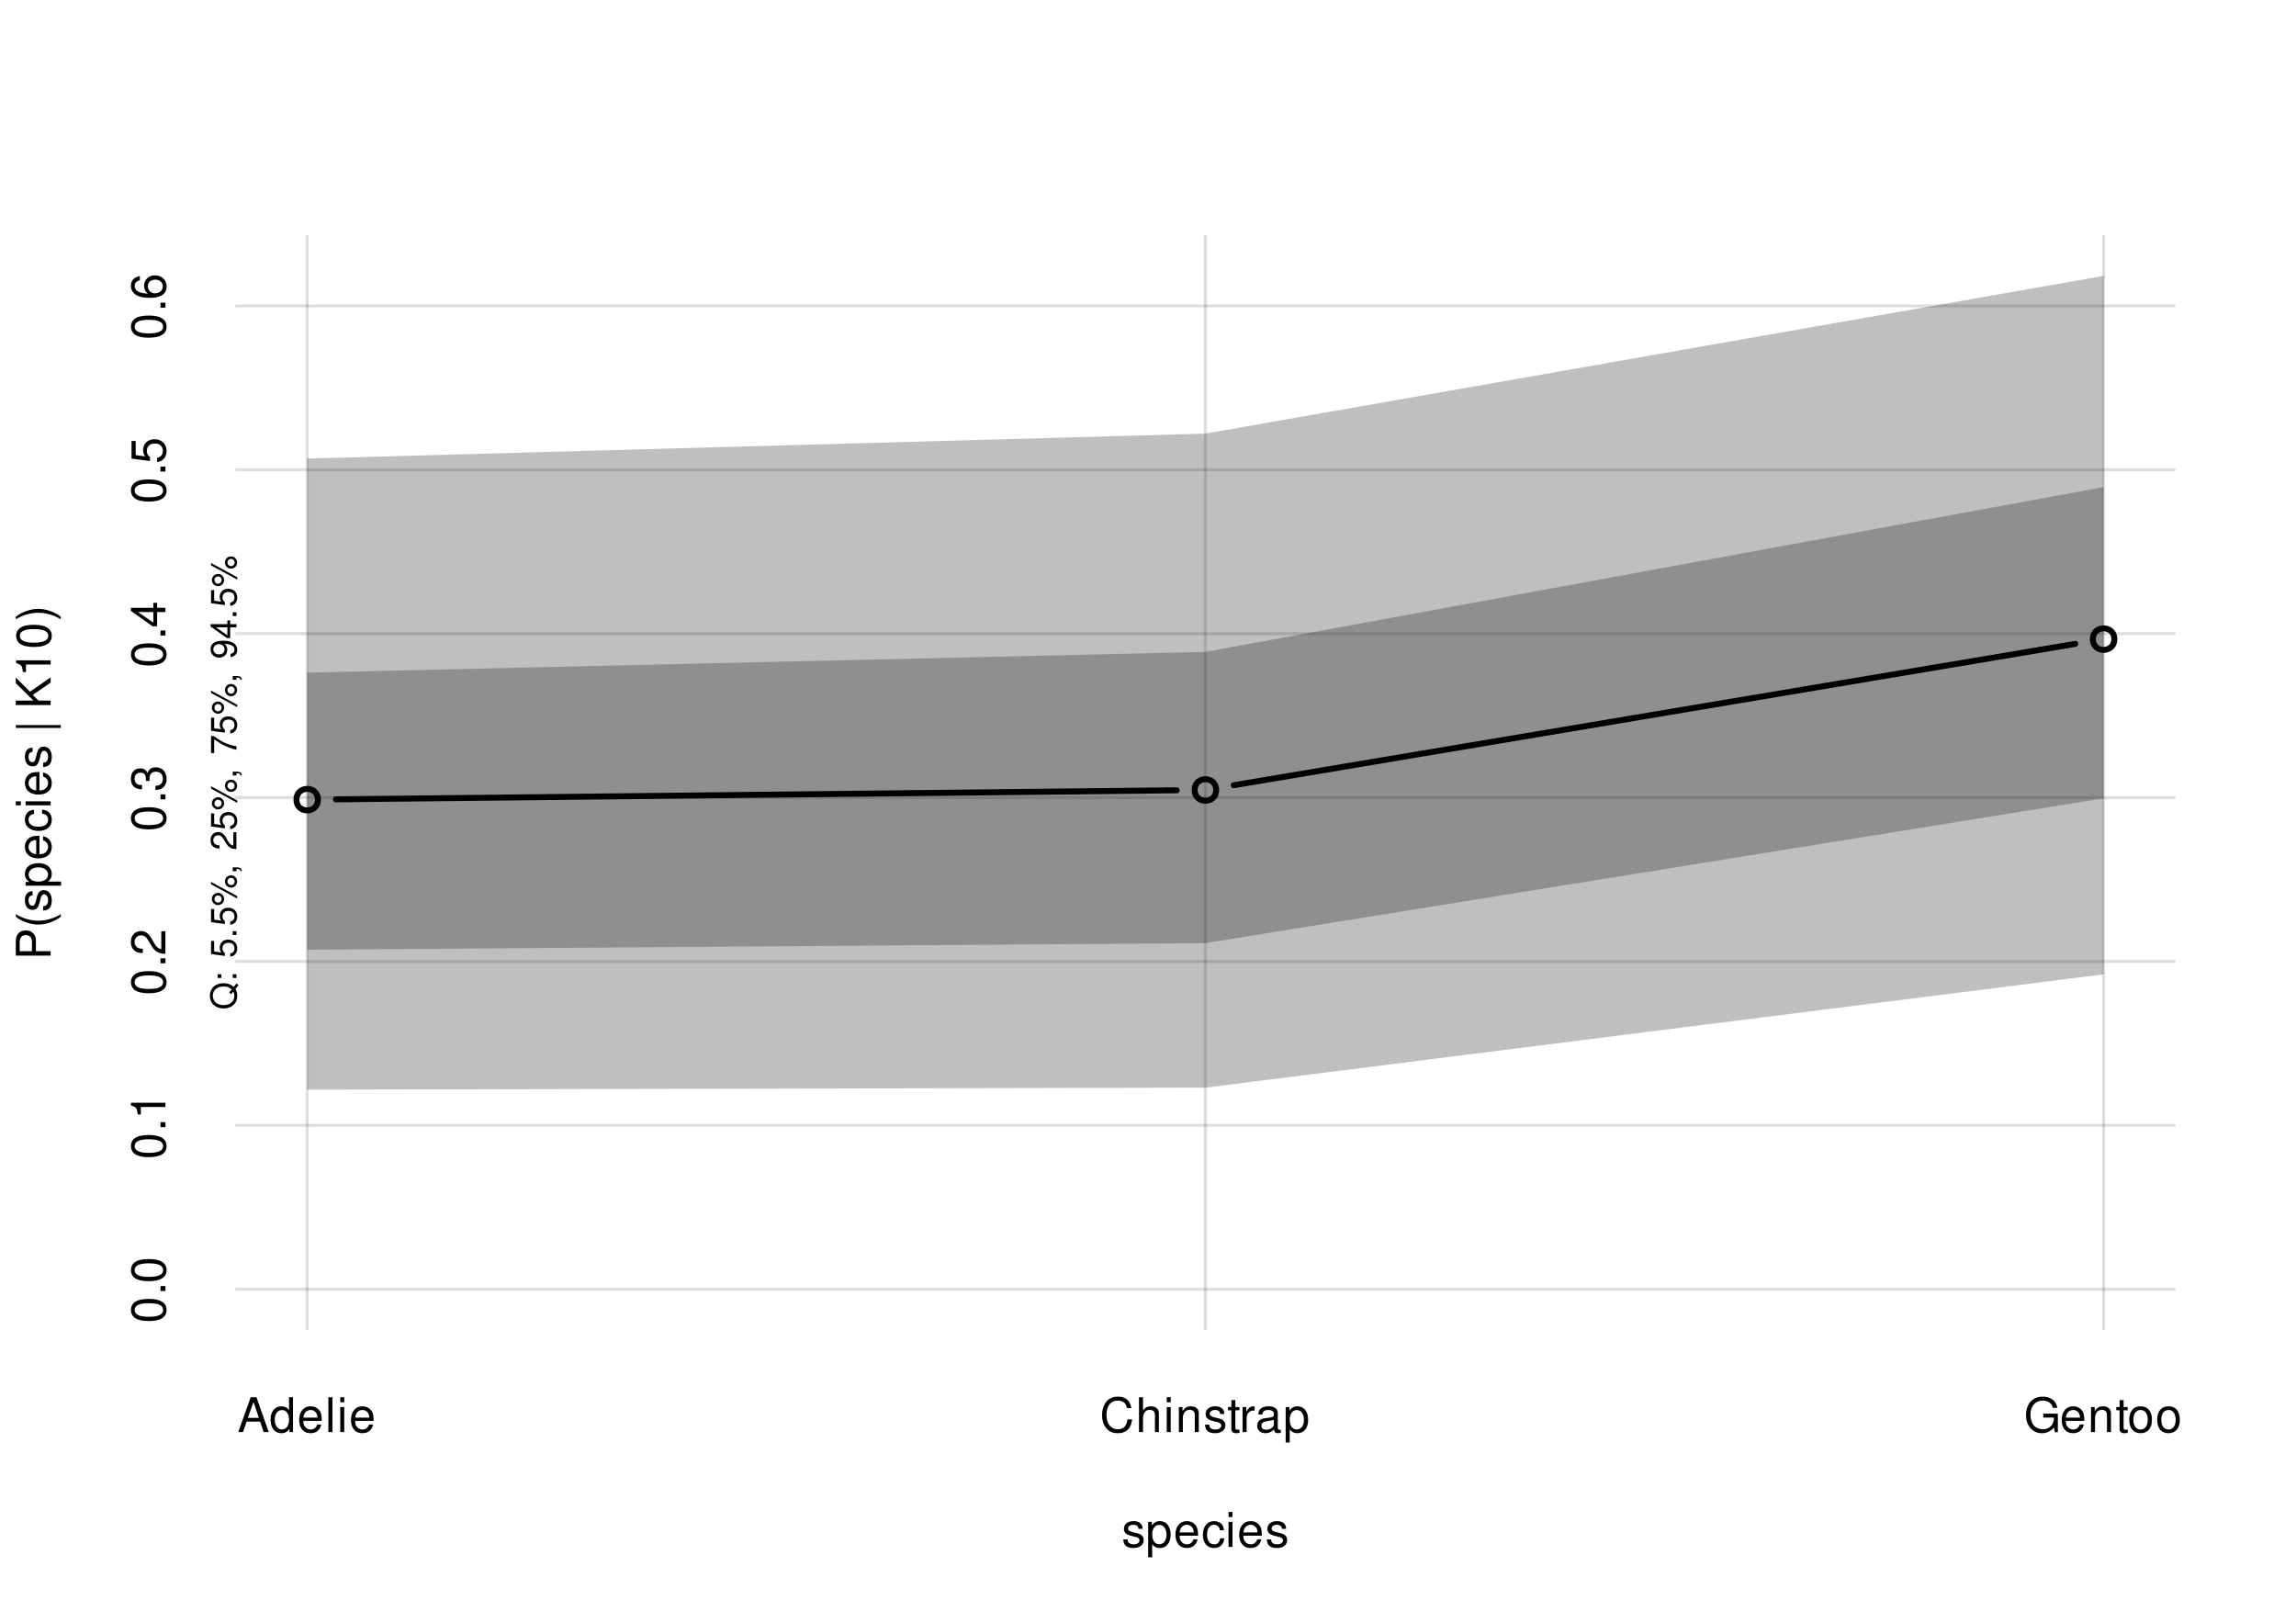
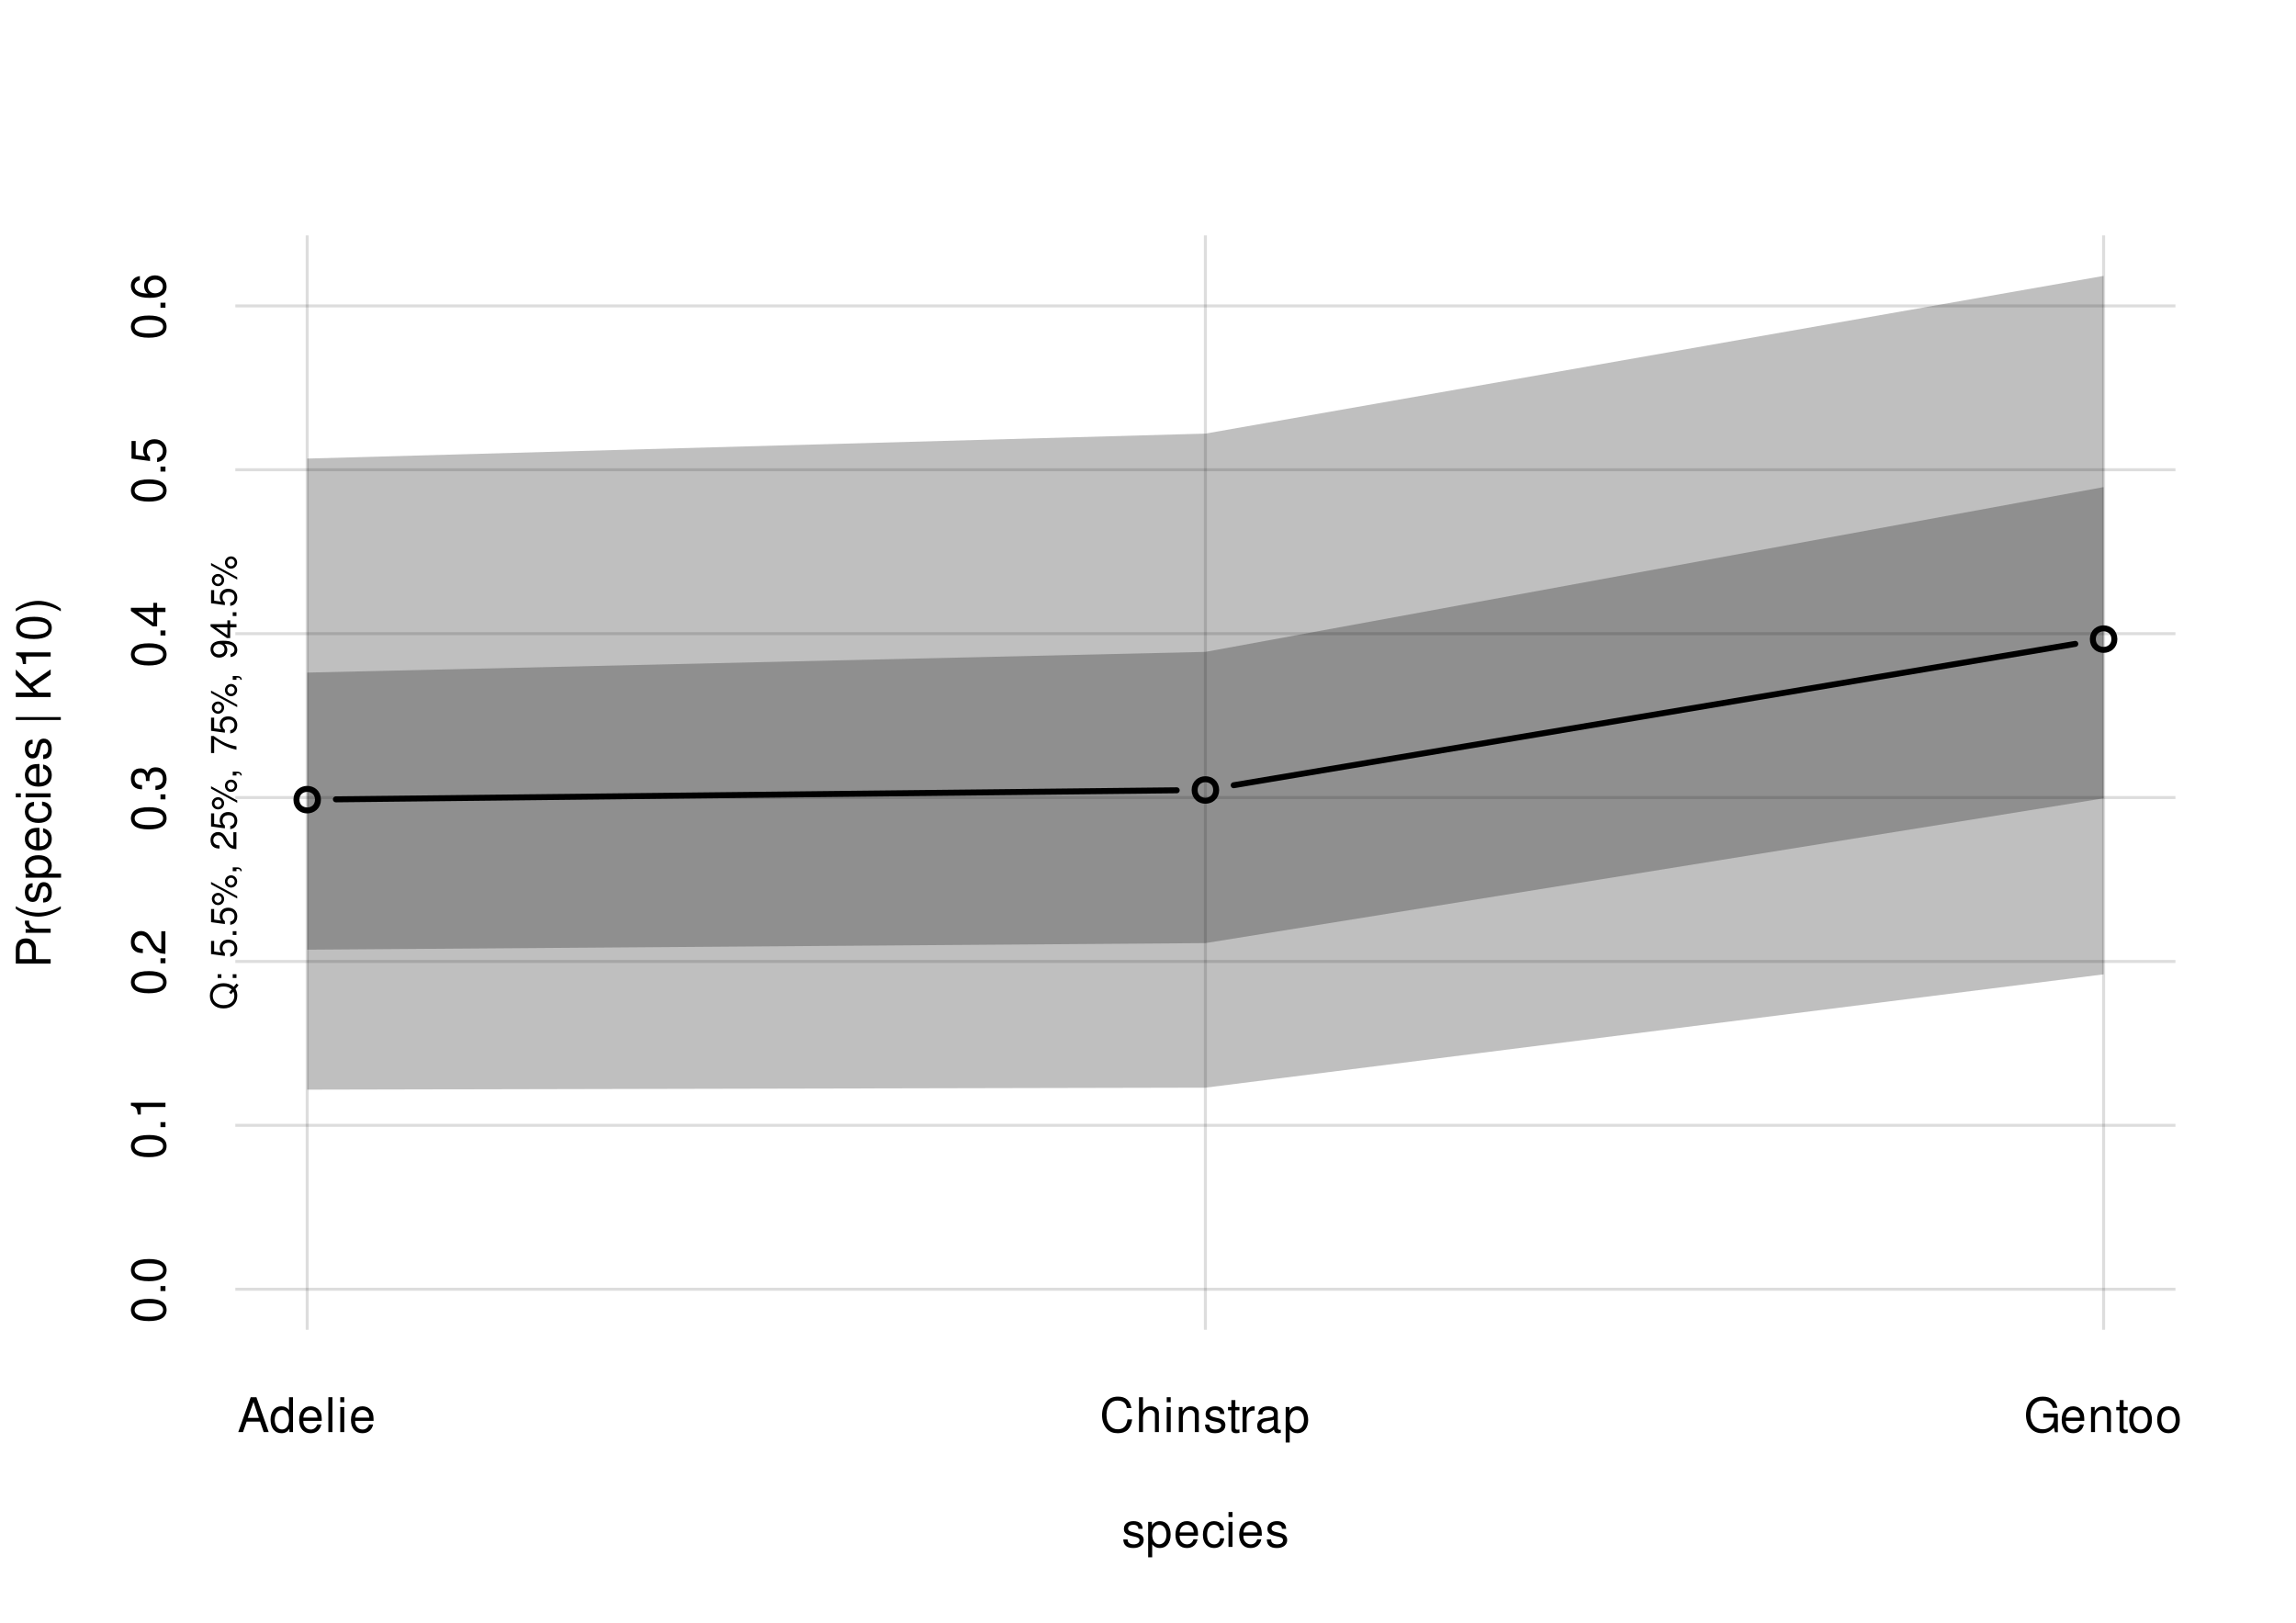
<svg xmlns="http://www.w3.org/2000/svg" xmlns:xlink="http://www.w3.org/1999/xlink" width="576pt" height="407pt" viewBox="0 0 576 407">
  <defs>
    <g>
      <g id="glyph-0-0">
        <path d="M 5.25 -4.531 C 5.25 -5.766 4.422 -6.469 2.969 -6.469 C 1.516 -6.469 0.562 -5.719 0.562 -4.547 C 0.562 -3.562 1.062 -3.094 2.562 -2.734 L 3.484 -2.516 C 4.188 -2.344 4.469 -2.094 4.469 -1.641 C 4.469 -1.047 3.875 -0.641 3 -0.641 C 2.453 -0.641 2 -0.797 1.75 -1.062 C 1.594 -1.25 1.531 -1.422 1.469 -1.875 L 0.406 -1.875 C 0.453 -0.422 1.266 0.281 2.922 0.281 C 4.5 0.281 5.516 -0.5 5.516 -1.719 C 5.516 -2.656 4.984 -3.172 3.734 -3.469 L 2.766 -3.703 C 1.953 -3.891 1.609 -4.156 1.609 -4.594 C 1.609 -5.188 2.125 -5.547 2.938 -5.547 C 3.75 -5.547 4.172 -5.203 4.203 -4.531 Z M 5.25 -4.531 " />
      </g>
      <g id="glyph-0-1">
        <path d="M 0.641 2.609 L 1.656 2.609 L 1.656 -0.656 C 2.188 -0.016 2.766 0.281 3.594 0.281 C 5.219 0.281 6.281 -1.031 6.281 -3.031 C 6.281 -5.141 5.25 -6.469 3.578 -6.469 C 2.719 -6.469 2.047 -6.078 1.578 -5.344 L 1.578 -6.281 L 0.641 -6.281 Z M 3.406 -5.531 C 4.516 -5.531 5.234 -4.562 5.234 -3.062 C 5.234 -1.625 4.5 -0.656 3.406 -0.656 C 2.344 -0.656 1.656 -1.625 1.656 -3.094 C 1.656 -4.578 2.344 -5.531 3.406 -5.531 Z M 3.406 -5.531 " />
      </g>
      <g id="glyph-0-2">
        <path d="M 6.156 -2.812 C 6.156 -3.766 6.078 -4.344 5.906 -4.812 C 5.5 -5.844 4.531 -6.469 3.359 -6.469 C 1.609 -6.469 0.484 -5.141 0.484 -3.062 C 0.484 -0.984 1.562 0.281 3.344 0.281 C 4.781 0.281 5.766 -0.547 6.031 -1.906 L 5.016 -1.906 C 4.734 -1.078 4.172 -0.641 3.375 -0.641 C 2.734 -0.641 2.203 -0.938 1.859 -1.469 C 1.625 -1.828 1.531 -2.188 1.531 -2.812 Z M 1.547 -3.625 C 1.625 -4.781 2.344 -5.547 3.344 -5.547 C 4.375 -5.547 5.078 -4.75 5.078 -3.625 Z M 1.547 -3.625 " />
      </g>
      <g id="glyph-0-3">
        <path d="M 5.656 -4.172 C 5.609 -4.781 5.469 -5.188 5.234 -5.531 C 4.797 -6.125 4.047 -6.469 3.172 -6.469 C 1.469 -6.469 0.375 -5.125 0.375 -3.031 C 0.375 -1.016 1.453 0.281 3.156 0.281 C 4.656 0.281 5.609 -0.625 5.719 -2.156 L 4.719 -2.156 C 4.547 -1.156 4.031 -0.641 3.188 -0.641 C 2.078 -0.641 1.422 -1.547 1.422 -3.031 C 1.422 -4.609 2.062 -5.547 3.156 -5.547 C 4 -5.547 4.531 -5.047 4.641 -4.172 Z M 5.656 -4.172 " />
      </g>
      <g id="glyph-0-4">
        <path d="M 1.797 -6.281 L 0.797 -6.281 L 0.797 0 L 1.797 0 Z M 1.797 -8.75 L 0.797 -8.75 L 0.797 -7.484 L 1.797 -7.484 Z M 1.797 -8.75 " />
      </g>
      <g id="glyph-0-5">
        <path d="M 5.688 -2.625 L 6.594 0 L 7.844 0 L 4.766 -8.75 L 3.328 -8.75 L 0.203 0 L 1.391 0 L 2.312 -2.625 Z M 5.375 -3.562 L 2.594 -3.562 L 4.031 -7.547 Z M 5.375 -3.562 " />
      </g>
      <g id="glyph-0-6">
        <path d="M 5.938 -8.75 L 4.938 -8.75 L 4.938 -5.5 C 4.531 -6.125 3.859 -6.469 3.016 -6.469 C 1.375 -6.469 0.312 -5.156 0.312 -3.156 C 0.312 -1.031 1.344 0.281 3.047 0.281 C 3.906 0.281 4.516 -0.047 5.047 -0.828 L 5.047 0 L 5.938 0 Z M 3.188 -5.531 C 4.266 -5.531 4.938 -4.578 4.938 -3.078 C 4.938 -1.625 4.25 -0.656 3.188 -0.656 C 2.094 -0.656 1.359 -1.625 1.359 -3.094 C 1.359 -4.562 2.094 -5.531 3.188 -5.531 Z M 3.188 -5.531 " />
      </g>
      <g id="glyph-0-7">
        <path d="M 1.828 -8.75 L 0.812 -8.75 L 0.812 0 L 1.828 0 Z M 1.828 -8.75 " />
      </g>
      <g id="glyph-0-8">
        <path d="M 7.938 -6.031 C 7.594 -7.953 6.484 -8.891 4.578 -8.891 C 3.391 -8.891 2.453 -8.516 1.797 -7.797 C 1.016 -6.938 0.578 -5.688 0.578 -4.266 C 0.578 -2.828 1.016 -1.594 1.844 -0.75 C 2.516 -0.047 3.391 0.281 4.531 0.281 C 6.656 0.281 7.859 -0.875 8.125 -3.188 L 6.969 -3.188 C 6.875 -2.594 6.75 -2.188 6.578 -1.844 C 6.219 -1.109 5.469 -0.703 4.531 -0.703 C 2.797 -0.703 1.688 -2.094 1.688 -4.281 C 1.688 -6.531 2.734 -7.906 4.438 -7.906 C 5.141 -7.906 5.812 -7.703 6.172 -7.359 C 6.484 -7.062 6.672 -6.703 6.797 -6.031 Z M 7.938 -6.031 " />
      </g>
      <g id="glyph-0-9">
        <path d="M 0.844 -8.75 L 0.844 0 L 1.844 0 L 1.844 -3.469 C 1.844 -4.75 2.516 -5.594 3.547 -5.594 C 3.875 -5.594 4.188 -5.5 4.422 -5.312 C 4.719 -5.094 4.844 -4.797 4.844 -4.359 L 4.844 0 L 5.828 0 L 5.828 -4.75 C 5.828 -5.812 5.078 -6.469 3.859 -6.469 C 2.969 -6.469 2.422 -6.188 1.844 -5.422 L 1.844 -8.75 Z M 0.844 -8.75 " />
      </g>
      <g id="glyph-0-10">
        <path d="M 0.844 -6.281 L 0.844 0 L 1.844 0 L 1.844 -3.469 C 1.844 -4.75 2.516 -5.594 3.547 -5.594 C 4.344 -5.594 4.844 -5.109 4.844 -4.359 L 4.844 0 L 5.844 0 L 5.844 -4.75 C 5.844 -5.797 5.062 -6.469 3.859 -6.469 C 2.922 -6.469 2.312 -6.109 1.766 -5.234 L 1.766 -6.281 Z M 0.844 -6.281 " />
      </g>
      <g id="glyph-0-11">
        <path d="M 3.047 -6.281 L 2.016 -6.281 L 2.016 -8.016 L 1.016 -8.016 L 1.016 -6.281 L 0.172 -6.281 L 0.172 -5.469 L 1.016 -5.469 L 1.016 -0.719 C 1.016 -0.078 1.453 0.281 2.234 0.281 C 2.5 0.281 2.719 0.25 3.047 0.188 L 3.047 -0.641 C 2.906 -0.609 2.766 -0.594 2.562 -0.594 C 2.141 -0.594 2.016 -0.719 2.016 -1.156 L 2.016 -5.469 L 3.047 -5.469 Z M 3.047 -6.281 " />
      </g>
      <g id="glyph-0-12">
        <path d="M 0.828 -6.281 L 0.828 0 L 1.844 0 L 1.844 -3.266 C 1.844 -4.781 2.469 -5.453 3.859 -5.406 L 3.859 -6.438 C 3.688 -6.453 3.594 -6.469 3.469 -6.469 C 2.812 -6.469 2.328 -6.078 1.75 -5.141 L 1.75 -6.281 Z M 0.828 -6.281 " />
      </g>
      <g id="glyph-0-13">
        <path d="M 6.422 -0.594 C 6.312 -0.562 6.266 -0.562 6.203 -0.562 C 5.859 -0.562 5.656 -0.75 5.656 -1.062 L 5.656 -4.75 C 5.656 -5.875 4.844 -6.469 3.297 -6.469 C 2.375 -6.469 1.641 -6.203 1.219 -5.734 C 0.922 -5.406 0.797 -5.047 0.781 -4.422 L 1.781 -4.422 C 1.875 -5.203 2.328 -5.547 3.266 -5.547 C 4.172 -5.547 4.672 -5.203 4.672 -4.609 L 4.672 -4.344 C 4.656 -3.906 4.438 -3.75 3.625 -3.641 C 2.203 -3.469 1.984 -3.422 1.609 -3.266 C 0.875 -2.953 0.5 -2.406 0.5 -1.578 C 0.5 -0.438 1.297 0.281 2.562 0.281 C 3.359 0.281 4 0 4.703 -0.641 C 4.781 0 5.094 0.281 5.734 0.281 C 5.953 0.281 6.078 0.25 6.422 0.172 Z M 4.672 -1.984 C 4.672 -1.641 4.578 -1.438 4.266 -1.156 C 3.859 -0.797 3.375 -0.594 2.781 -0.594 C 2 -0.594 1.547 -0.969 1.547 -1.609 C 1.547 -2.266 1.984 -2.609 3.062 -2.766 C 4.125 -2.906 4.328 -2.953 4.672 -3.109 Z M 4.672 -1.984 " />
      </g>
      <g id="glyph-0-14">
        <path d="M 8.516 -4.625 L 4.859 -4.625 L 4.859 -3.641 L 7.531 -3.641 L 7.531 -3.391 C 7.531 -1.844 6.375 -0.703 4.781 -0.703 C 3.891 -0.703 3.078 -1.031 2.562 -1.594 C 1.984 -2.219 1.641 -3.266 1.641 -4.344 C 1.641 -6.484 2.875 -7.906 4.719 -7.906 C 6.047 -7.906 7.016 -7.219 7.25 -6.094 L 8.391 -6.094 C 8.078 -7.875 6.734 -8.891 4.734 -8.891 C 3.656 -8.891 2.797 -8.609 2.109 -8.047 C 1.094 -7.219 0.531 -5.859 0.531 -4.281 C 0.531 -1.594 2.172 0.281 4.531 0.281 C 5.719 0.281 6.656 -0.172 7.531 -1.109 L 7.797 0.047 L 8.516 0.047 Z M 8.516 -4.625 " />
      </g>
      <g id="glyph-0-15">
        <path d="M 3.266 -6.469 C 1.484 -6.469 0.438 -5.203 0.438 -3.094 C 0.438 -0.969 1.484 0.281 3.281 0.281 C 5.047 0.281 6.125 -0.984 6.125 -3.047 C 6.125 -5.234 5.094 -6.469 3.266 -6.469 Z M 3.281 -5.547 C 4.406 -5.547 5.078 -4.625 5.078 -3.062 C 5.078 -1.578 4.375 -0.641 3.281 -0.641 C 2.156 -0.641 1.469 -1.578 1.469 -3.094 C 1.469 -4.625 2.156 -5.547 3.281 -5.547 Z M 3.281 -5.547 " />
      </g>
      <g id="glyph-1-0">
        <path d="M -3.703 -2.203 L -3.703 -4.953 C -3.703 -5.641 -3.906 -6.188 -4.328 -6.641 C -4.812 -7.172 -5.375 -7.406 -6.188 -7.406 C -7.828 -7.406 -8.75 -6.438 -8.75 -4.703 L -8.75 -1.094 L 0 -1.094 L 0 -2.203 Z M -4.688 -2.203 L -7.766 -2.203 L -7.766 -4.531 C -7.766 -5.609 -7.188 -6.234 -6.234 -6.234 C -5.266 -6.234 -4.688 -5.609 -4.688 -4.531 Z M -4.688 -2.203 " />
      </g>
      <g id="glyph-1-1">
+         <path d="M -6.281 -0.828 L 0 -0.828 L 0 -1.844 L -3.266 -1.844 C -4.781 -1.844 -5.453 -2.469 -5.406 -3.859 L -6.438 -3.859 C -6.453 -3.688 -6.469 -3.594 -6.469 -3.469 C -6.469 -2.812 -6.078 -2.328 -5.141 -1.75 L -6.281 -1.75 Z M -6.281 -0.828 " />
+       </g>
+       <g id="glyph-1-2">
        <path d="M -8.75 -2.828 C -7.172 -1.625 -4.984 -0.875 -3.109 -0.875 C -1.219 -0.875 0.969 -1.625 2.547 -2.828 L 2.547 -3.484 C 0.828 -2.438 -1.188 -1.844 -3.109 -1.844 C -5.016 -1.844 -7.047 -2.438 -8.75 -3.484 Z M -8.75 -2.828 " />
      </g>
-       <g id="glyph-1-2">
+       <g id="glyph-1-3">
        <path d="M -4.531 -5.25 C -5.766 -5.25 -6.469 -4.422 -6.469 -2.969 C -6.469 -1.516 -5.719 -0.562 -4.547 -0.562 C -3.562 -0.562 -3.094 -1.062 -2.734 -2.562 L -2.516 -3.484 C -2.344 -4.188 -2.094 -4.469 -1.641 -4.469 C -1.047 -4.469 -0.641 -3.875 -0.641 -3 C -0.641 -2.453 -0.797 -2 -1.062 -1.75 C -1.25 -1.594 -1.422 -1.531 -1.875 -1.469 L -1.875 -0.406 C -0.422 -0.453 0.281 -1.266 0.281 -2.922 C 0.281 -4.5 -0.5 -5.516 -1.719 -5.516 C -2.656 -5.516 -3.172 -4.984 -3.469 -3.734 L -3.703 -2.766 C -3.891 -1.953 -4.156 -1.609 -4.594 -1.609 C -5.188 -1.609 -5.547 -2.125 -5.547 -2.938 C -5.547 -3.75 -5.203 -4.172 -4.531 -4.203 Z M -4.531 -5.25 " />
      </g>
-       <g id="glyph-1-3">
+       <g id="glyph-1-4">
        <path d="M 2.609 -0.641 L 2.609 -1.656 L -0.656 -1.656 C -0.016 -2.188 0.281 -2.766 0.281 -3.594 C 0.281 -5.219 -1.031 -6.281 -3.031 -6.281 C -5.141 -6.281 -6.469 -5.25 -6.469 -3.578 C -6.469 -2.719 -6.078 -2.047 -5.344 -1.578 L -6.281 -1.578 L -6.281 -0.641 Z M -5.531 -3.406 C -5.531 -4.516 -4.562 -5.234 -3.062 -5.234 C -1.625 -5.234 -0.656 -4.5 -0.656 -3.406 C -0.656 -2.344 -1.625 -1.656 -3.094 -1.656 C -4.578 -1.656 -5.531 -2.344 -5.531 -3.406 Z M -5.531 -3.406 " />
      </g>
-       <g id="glyph-1-4">
+       <g id="glyph-1-5">
        <path d="M -2.812 -6.156 C -3.766 -6.156 -4.344 -6.078 -4.812 -5.906 C -5.844 -5.5 -6.469 -4.531 -6.469 -3.359 C -6.469 -1.609 -5.141 -0.484 -3.062 -0.484 C -0.984 -0.484 0.281 -1.562 0.281 -3.344 C 0.281 -4.781 -0.547 -5.766 -1.906 -6.031 L -1.906 -5.016 C -1.078 -4.734 -0.641 -4.172 -0.641 -3.375 C -0.641 -2.734 -0.938 -2.203 -1.469 -1.859 C -1.828 -1.625 -2.188 -1.531 -2.812 -1.531 Z M -3.625 -1.547 C -4.781 -1.625 -5.547 -2.344 -5.547 -3.344 C -5.547 -4.375 -4.75 -5.078 -3.625 -5.078 Z M -3.625 -1.547 " />
      </g>
-       <g id="glyph-1-5">
+       <g id="glyph-1-6">
        <path d="M -4.172 -5.656 C -4.781 -5.609 -5.188 -5.469 -5.531 -5.234 C -6.125 -4.797 -6.469 -4.047 -6.469 -3.172 C -6.469 -1.469 -5.125 -0.375 -3.031 -0.375 C -1.016 -0.375 0.281 -1.453 0.281 -3.156 C 0.281 -4.656 -0.625 -5.609 -2.156 -5.719 L -2.156 -4.719 C -1.156 -4.547 -0.641 -4.031 -0.641 -3.188 C -0.641 -2.078 -1.547 -1.422 -3.031 -1.422 C -4.609 -1.422 -5.547 -2.062 -5.547 -3.156 C -5.547 -4 -5.047 -4.531 -4.172 -4.641 Z M -4.172 -5.656 " />
      </g>
-       <g id="glyph-1-6">
+       <g id="glyph-1-7">
        <path d="M -6.281 -1.797 L -6.281 -0.797 L 0 -0.797 L 0 -1.797 Z M -8.75 -1.797 L -8.75 -0.797 L -7.484 -0.797 L -7.484 -1.797 Z M -8.75 -1.797 " />
      </g>
-       <g id="glyph-1-7">
+       <g id="glyph-1-8">
</g>
-       <g id="glyph-1-8">
+       <g id="glyph-1-9">
        <path d="M -8.75 -1.203 L 2.547 -1.203 L 2.547 -1.922 L -8.75 -1.922 Z M -8.75 -1.203 " />
      </g>
-       <g id="glyph-1-9">
+       <g id="glyph-1-10">
        <path d="M -3.062 -2.062 L -4.484 -3.484 L 0 -6.578 L 0 -7.891 L -5.188 -4.297 L -8.75 -7.859 L -8.75 -6.422 L -4.312 -2.062 L -8.75 -2.062 L -8.75 -0.953 L 0 -0.953 L 0 -2.062 Z M -3.062 -2.062 " />
      </g>
-       <g id="glyph-1-10">
+       <g id="glyph-1-11">
        <path d="M -6.188 -3.109 L 0 -3.109 L 0 -4.156 L -8.672 -4.156 L -8.672 -3.469 C -7.344 -3.094 -7.156 -2.859 -6.953 -1.219 L -6.188 -1.219 Z M -6.188 -3.109 " />
      </g>
-       <g id="glyph-1-11">
+       <g id="glyph-1-12">
        <path d="M -8.672 -3.297 C -8.672 -2.516 -8.312 -1.781 -7.734 -1.344 C -6.953 -0.797 -5.812 -0.516 -4.203 -0.516 C -1.266 -0.516 0.281 -1.469 0.281 -3.297 C 0.281 -5.094 -1.266 -6.078 -4.125 -6.078 C -5.812 -6.078 -6.938 -5.812 -7.734 -5.25 C -8.328 -4.812 -8.672 -4.109 -8.672 -3.297 Z M -7.734 -3.297 C -7.734 -4.438 -6.578 -5 -4.219 -5 C -1.75 -5 -0.594 -4.453 -0.594 -3.281 C -0.594 -2.156 -1.797 -1.594 -4.188 -1.594 C -6.578 -1.594 -7.734 -2.156 -7.734 -3.297 Z M -7.734 -3.297 " />
      </g>
-       <g id="glyph-1-12">
+       <g id="glyph-1-13">
        <path d="M 2.547 -1.109 C 0.969 -2.312 -1.219 -3.078 -3.094 -3.078 C -4.984 -3.078 -7.172 -2.312 -8.75 -1.109 L -8.75 -0.453 C -7.031 -1.516 -5.016 -2.094 -3.094 -2.094 C -1.188 -2.094 0.844 -1.516 2.547 -0.453 Z M 2.547 -1.109 " />
      </g>
-       <g id="glyph-1-13">
+       <g id="glyph-1-14">
        <path d="M -1.25 -2.297 L -1.25 -1.047 L 0 -1.047 L 0 -2.297 Z M -1.25 -2.297 " />
      </g>
-       <g id="glyph-1-14">
+       <g id="glyph-1-15">
        <path d="M -1.047 -6.078 L -1.047 -1.594 C -1.766 -1.703 -2.219 -2.094 -2.859 -3.125 L -3.531 -4.328 C -4.188 -5.516 -5.078 -6.125 -6.141 -6.125 C -6.859 -6.125 -7.531 -5.844 -8 -5.344 C -8.453 -4.844 -8.672 -4.219 -8.672 -3.406 C -8.672 -2.328 -8.297 -1.531 -7.547 -1.062 C -7.094 -0.75 -6.547 -0.625 -5.672 -0.594 L -5.672 -1.656 C -6.266 -1.688 -6.609 -1.766 -6.906 -1.906 C -7.422 -2.188 -7.75 -2.734 -7.75 -3.375 C -7.75 -4.328 -7.062 -5.047 -6.125 -5.047 C -5.422 -5.047 -4.828 -4.656 -4.391 -3.906 L -3.75 -2.797 C -2.719 -1.016 -1.906 -0.5 -0.016 -0.406 L -0.016 -6.078 Z M -1.047 -6.078 " />
      </g>
-       <g id="glyph-1-15">
+       <g id="glyph-1-16">
        <path d="M -4 -2.656 L -4 -3.234 C -4 -4.375 -3.453 -4.984 -2.406 -4.984 C -1.312 -4.984 -0.656 -4.328 -0.656 -3.234 C -0.656 -2.078 -1.25 -1.516 -2.516 -1.438 L -2.516 -0.391 C -1.828 -0.438 -1.375 -0.547 -0.984 -0.75 C -0.141 -1.203 0.281 -2.031 0.281 -3.188 C 0.281 -4.938 -0.781 -6.078 -2.422 -6.078 C -3.531 -6.078 -4.125 -5.656 -4.484 -4.625 C -4.812 -5.422 -5.406 -5.812 -6.281 -5.812 C -7.781 -5.812 -8.672 -4.844 -8.672 -3.234 C -8.672 -1.516 -7.719 -0.594 -5.875 -0.562 L -5.875 -1.625 C -6.406 -1.625 -6.703 -1.688 -6.969 -1.812 C -7.469 -2.047 -7.75 -2.578 -7.75 -3.234 C -7.75 -4.172 -7.188 -4.734 -6.25 -4.734 C -5.641 -4.734 -5.266 -4.531 -5.062 -4.062 C -4.938 -3.766 -4.891 -3.391 -4.891 -2.656 Z M -4 -2.656 " />
      </g>
-       <g id="glyph-1-16">
+       <g id="glyph-1-17">
        <path d="M -2.094 -3.922 L 0 -3.922 L 0 -4.984 L -2.094 -4.984 L -2.094 -6.234 L -3.047 -6.234 L -3.047 -4.984 L -8.672 -4.984 L -8.672 -4.203 L -3.219 -0.344 L -2.094 -0.344 Z M -3.047 -3.922 L -3.047 -1.266 L -6.875 -3.922 Z M -3.047 -3.922 " />
      </g>
-       <g id="glyph-1-17">
+       <g id="glyph-1-18">
        <path d="M -8.516 -5.719 L -8.516 -1.312 L -3.875 -0.688 L -3.875 -1.656 C -4.469 -2.141 -4.672 -2.562 -4.672 -3.234 C -4.672 -4.375 -3.891 -5.078 -2.625 -5.078 C -1.406 -5.078 -0.656 -4.375 -0.656 -3.219 C -0.656 -2.297 -1.125 -1.734 -2.094 -1.469 L -2.094 -0.422 C -1.391 -0.562 -1.062 -0.688 -0.75 -0.938 C -0.094 -1.422 0.281 -2.281 0.281 -3.234 C 0.281 -4.953 -0.969 -6.156 -2.766 -6.156 C -4.453 -6.156 -5.609 -5.047 -5.609 -3.406 C -5.609 -2.812 -5.453 -2.328 -5.094 -1.844 L -7.469 -2.172 L -7.469 -5.719 Z M -8.516 -5.719 " />
      </g>
-       <g id="glyph-1-18">
+       <g id="glyph-1-19">
        <path d="M -6.422 -5.969 C -7.844 -5.766 -8.672 -4.859 -8.672 -3.562 C -8.672 -2.625 -8.219 -1.781 -7.438 -1.281 C -6.594 -0.75 -5.531 -0.516 -3.953 -0.516 C -2.5 -0.516 -1.578 -0.719 -0.797 -1.234 C -0.094 -1.688 0.281 -2.438 0.281 -3.375 C 0.281 -4.984 -0.938 -6.156 -2.625 -6.156 C -4.219 -6.156 -5.359 -5.078 -5.359 -3.547 C -5.359 -2.719 -5.047 -2.047 -4.406 -1.594 C -6.547 -1.609 -7.734 -2.281 -7.734 -3.484 C -7.734 -4.234 -7.266 -4.75 -6.422 -4.922 Z M -4.422 -3.422 C -4.422 -4.438 -3.703 -5.078 -2.547 -5.078 C -1.453 -5.078 -0.656 -4.359 -0.656 -3.391 C -0.656 -2.406 -1.484 -1.656 -2.594 -1.656 C -3.672 -1.656 -4.422 -2.375 -4.422 -3.422 Z M -4.422 -3.422 " />
      </g>
      <g id="glyph-2-0">
        <path d="M 0.016 -6.594 L -0.688 -5.75 C -1.375 -6.375 -2.203 -6.672 -3.25 -6.672 C -5.297 -6.672 -6.672 -5.406 -6.672 -3.516 C -6.672 -1.609 -5.297 -0.344 -3.234 -0.344 C -1.172 -0.344 0.203 -1.609 0.203 -3.516 C 0.203 -4.172 0.062 -4.703 -0.25 -5.234 L 0.531 -6.172 Z M -1.844 -4.328 L -1.344 -3.922 L -0.781 -4.578 C -0.594 -4.188 -0.531 -3.891 -0.531 -3.5 C -0.531 -2.109 -1.609 -1.172 -3.234 -1.172 C -4.844 -1.172 -5.938 -2.109 -5.938 -3.516 C -5.938 -4.906 -4.844 -5.844 -3.234 -5.844 C -2.391 -5.844 -1.734 -5.609 -1.188 -5.125 Z M -1.844 -4.328 " />
      </g>
      <g id="glyph-2-1">
        <path d="M -0.938 -1.922 L -0.938 -0.984 L 0 -0.984 L 0 -1.922 Z M -4.719 -1.922 L -4.719 -0.984 L -3.781 -0.984 L -3.781 -1.922 Z M -4.719 -1.922 " />
      </g>
      <g id="glyph-2-2">
</g>
      <g id="glyph-2-3">
        <path d="M -6.375 -4.281 L -6.375 -0.984 L -2.906 -0.516 L -2.906 -1.234 C -3.344 -1.609 -3.5 -1.922 -3.5 -2.422 C -3.5 -3.281 -2.922 -3.812 -1.969 -3.812 C -1.047 -3.812 -0.5 -3.281 -0.5 -2.406 C -0.5 -1.719 -0.844 -1.297 -1.562 -1.109 L -1.562 -0.312 C -1.047 -0.422 -0.797 -0.516 -0.562 -0.703 C -0.078 -1.062 0.203 -1.703 0.203 -2.438 C 0.203 -3.719 -0.734 -4.609 -2.078 -4.609 C -3.344 -4.609 -4.203 -3.781 -4.203 -2.562 C -4.203 -2.109 -4.094 -1.75 -3.812 -1.375 L -5.594 -1.625 L -5.594 -4.281 Z M -6.375 -4.281 " />
      </g>
      <g id="glyph-2-4">
        <path d="M -0.938 -1.719 L -0.938 -0.781 L 0 -0.781 L 0 -1.719 Z M -0.938 -1.719 " />
      </g>
      <g id="glyph-2-5">
        <path d="M -6.172 -1.797 C -6.172 -0.938 -5.469 -0.266 -4.625 -0.266 C -3.781 -0.266 -3.094 -0.938 -3.094 -1.797 C -3.094 -2.641 -3.781 -3.328 -4.609 -3.328 C -5.484 -3.328 -6.172 -2.656 -6.172 -1.797 Z M -5.531 -1.797 C -5.531 -2.297 -5.125 -2.703 -4.609 -2.703 C -4.125 -2.703 -3.719 -2.297 -3.719 -1.797 C -3.719 -1.297 -4.125 -0.875 -4.625 -0.875 C -5.125 -0.875 -5.531 -1.281 -5.531 -1.797 Z M -6.375 -5.484 L 0.188 -1.922 L 0.188 -2.516 L -6.375 -6.078 Z M -2.891 -6.188 C -2.891 -5.344 -2.219 -4.656 -1.375 -4.656 C -0.516 -4.656 0.172 -5.344 0.172 -6.203 C 0.172 -7.031 -0.516 -7.734 -1.344 -7.734 C -2.219 -7.734 -2.891 -7.062 -2.891 -6.188 Z M -2.266 -6.188 C -2.266 -6.703 -1.859 -7.109 -1.344 -7.109 C -0.859 -7.109 -0.453 -6.703 -0.453 -6.203 C -0.453 -5.688 -0.859 -5.281 -1.375 -5.281 C -1.859 -5.281 -2.266 -5.688 -2.266 -6.188 Z M -2.266 -6.188 " />
      </g>
      <g id="glyph-2-6">
        <path d="M -0.938 -0.781 L 0 -0.781 L 0 -1.328 L 0.156 -1.328 C 0.781 -1.328 0.969 -1.203 0.984 -0.781 L 1.328 -0.781 C 1.344 -1.375 0.906 -1.734 0.141 -1.734 L -0.938 -1.734 Z M -0.938 -0.781 " />
      </g>
      <g id="glyph-2-7">
        <path d="M -0.781 -4.547 L -0.781 -1.203 C -1.328 -1.281 -1.672 -1.562 -2.141 -2.344 L -2.641 -3.25 C -3.141 -4.141 -3.812 -4.594 -4.609 -4.594 C -5.141 -4.594 -5.656 -4.391 -6 -4 C -6.344 -3.625 -6.5 -3.156 -6.5 -2.562 C -6.5 -1.75 -6.219 -1.141 -5.656 -0.797 C -5.312 -0.562 -4.906 -0.469 -4.25 -0.453 L -4.25 -1.234 C -4.703 -1.266 -4.953 -1.328 -5.172 -1.438 C -5.578 -1.641 -5.812 -2.047 -5.812 -2.531 C -5.812 -3.25 -5.297 -3.781 -4.594 -3.781 C -4.062 -3.781 -3.625 -3.484 -3.297 -2.922 L -2.812 -2.094 C -2.047 -0.766 -1.438 -0.375 -0.016 -0.312 L -0.016 -4.547 Z M -0.781 -4.547 " />
      </g>
      <g id="glyph-2-8">
        <path d="M -6.375 -4.688 L -6.375 -0.406 L -5.594 -0.406 L -5.594 -3.859 C -3.422 -2.344 -2.094 -1.719 0 -1.234 L 0 -2.094 C -2.047 -2.438 -3.797 -3.234 -5.719 -4.688 Z M -6.375 -4.688 " />
      </g>
      <g id="glyph-2-9">
        <path d="M -1.484 -0.484 C -0.422 -0.625 0.203 -1.312 0.203 -2.281 C 0.203 -3 -0.141 -3.625 -0.719 -4 C -1.359 -4.406 -2.156 -4.578 -3.328 -4.578 C -4.422 -4.578 -5.125 -4.422 -5.703 -4.047 C -6.234 -3.688 -6.5 -3.125 -6.5 -2.438 C -6.5 -1.219 -5.594 -0.344 -4.344 -0.344 C -3.141 -0.344 -2.297 -1.156 -2.297 -2.297 C -2.297 -2.906 -2.516 -3.359 -3 -3.766 C -1.391 -3.75 -0.5 -3.25 -0.5 -2.344 C -0.5 -1.781 -0.859 -1.391 -1.484 -1.266 Z M -5.812 -2.422 C -5.812 -3.156 -5.188 -3.719 -4.359 -3.719 C -3.562 -3.719 -3 -3.172 -3 -2.391 C -3 -1.625 -3.531 -1.156 -4.406 -1.156 C -5.219 -1.156 -5.812 -1.688 -5.812 -2.422 Z M -5.812 -2.422 " />
      </g>
      <g id="glyph-2-10">
        <path d="M -1.578 -2.938 L 0 -2.938 L 0 -3.734 L -1.578 -3.734 L -1.578 -4.688 L -2.281 -4.688 L -2.281 -3.734 L -6.5 -3.734 L -6.5 -3.156 L -2.406 -0.25 L -1.578 -0.25 Z M -2.281 -2.938 L -2.281 -0.938 L -5.156 -2.938 Z M -2.281 -2.938 " />
      </g>
    </g>
    <clipPath id="clip-0">
      <path clip-rule="nonzero" d="M 59.039 323 L 545.758 323 L 545.758 324 L 59.039 324 Z M 59.039 323 " />
    </clipPath>
    <clipPath id="clip-1">
      <path clip-rule="nonzero" d="M 59.039 281 L 545.758 281 L 545.758 283 L 59.039 283 Z M 59.039 281 " />
    </clipPath>
    <clipPath id="clip-2">
      <path clip-rule="nonzero" d="M 59.039 240 L 545.758 240 L 545.758 242 L 59.039 242 Z M 59.039 240 " />
    </clipPath>
    <clipPath id="clip-3">
      <path clip-rule="nonzero" d="M 59.039 199 L 545.758 199 L 545.758 201 L 59.039 201 Z M 59.039 199 " />
    </clipPath>
    <clipPath id="clip-4">
      <path clip-rule="nonzero" d="M 59.039 158 L 545.758 158 L 545.758 160 L 59.039 160 Z M 59.039 158 " />
    </clipPath>
    <clipPath id="clip-5">
      <path clip-rule="nonzero" d="M 59.039 117 L 545.758 117 L 545.758 119 L 59.039 119 Z M 59.039 117 " />
    </clipPath>
    <clipPath id="clip-6">
      <path clip-rule="nonzero" d="M 59.039 76 L 545.758 76 L 545.758 78 L 59.039 78 Z M 59.039 76 " />
    </clipPath>
    <clipPath id="clip-7">
      <path clip-rule="nonzero" d="M 76 59.039 L 78 59.039 L 78 333.559 L 76 333.559 Z M 76 59.039 " />
    </clipPath>
    <clipPath id="clip-8">
      <path clip-rule="nonzero" d="M 302 59.039 L 303 59.039 L 303 333.559 L 302 333.559 Z M 302 59.039 " />
    </clipPath>
    <clipPath id="clip-9">
      <path clip-rule="nonzero" d="M 527 59.039 L 529 59.039 L 529 333.559 L 527 333.559 Z M 527 59.039 " />
    </clipPath>
  </defs>
  <rect x="-57.6" y="-40.7" width="691.2" height="488.4" fill="rgb(100%, 100%, 100%)" fill-opacity="1" />
  <g fill="rgb(0%, 0%, 0%)" fill-opacity="1">
    <use xlink:href="#glyph-0-0" x="281.398" y="388.029" />
    <use xlink:href="#glyph-0-1" x="287.398" y="388.029" />
    <use xlink:href="#glyph-0-2" x="294.398" y="388.029" />
    <use xlink:href="#glyph-0-3" x="301.398" y="388.029" />
    <use xlink:href="#glyph-0-4" x="307.398" y="388.029" />
    <use xlink:href="#glyph-0-2" x="310.398" y="388.029" />
    <use xlink:href="#glyph-0-0" x="317.398" y="388.029" />
  </g>
  <g fill="rgb(0%, 0%, 0%)" fill-opacity="1">
-     <use xlink:href="#glyph-1-0" x="12.709" y="240.801" />
-     <use xlink:href="#glyph-1-1" x="12.709" y="232.801" />
-     <use xlink:href="#glyph-1-2" x="12.709" y="228.801" />
-     <use xlink:href="#glyph-1-3" x="12.709" y="222.801" />
-     <use xlink:href="#glyph-1-4" x="12.709" y="215.801" />
-     <use xlink:href="#glyph-1-5" x="12.709" y="208.801" />
-     <use xlink:href="#glyph-1-6" x="12.709" y="202.801" />
-     <use xlink:href="#glyph-1-4" x="12.709" y="199.801" />
-     <use xlink:href="#glyph-1-2" x="12.709" y="192.801" />
-     <use xlink:href="#glyph-1-7" x="12.709" y="186.801" />
-     <use xlink:href="#glyph-1-8" x="12.709" y="183.801" />
-     <use xlink:href="#glyph-1-7" x="12.709" y="180.801" />
-     <use xlink:href="#glyph-1-9" x="12.709" y="177.801" />
-     <use xlink:href="#glyph-1-10" x="12.709" y="169.801" />
-     <use xlink:href="#glyph-1-11" x="12.709" y="162.801" />
-     <use xlink:href="#glyph-1-12" x="12.709" y="155.801" />
+     <use xlink:href="#glyph-1-0" x="12.709" y="242.801" />
+     <use xlink:href="#glyph-1-1" x="12.709" y="234.801" />
+     <use xlink:href="#glyph-1-2" x="12.709" y="230.801" />
+     <use xlink:href="#glyph-1-3" x="12.709" y="226.801" />
+     <use xlink:href="#glyph-1-4" x="12.709" y="220.801" />
+     <use xlink:href="#glyph-1-5" x="12.709" y="213.801" />
+     <use xlink:href="#glyph-1-6" x="12.709" y="206.801" />
+     <use xlink:href="#glyph-1-7" x="12.709" y="200.801" />
+     <use xlink:href="#glyph-1-5" x="12.709" y="197.801" />
+     <use xlink:href="#glyph-1-3" x="12.709" y="190.801" />
+     <use xlink:href="#glyph-1-8" x="12.709" y="184.801" />
+     <use xlink:href="#glyph-1-9" x="12.709" y="181.801" />
+     <use xlink:href="#glyph-1-8" x="12.709" y="178.801" />
+     <use xlink:href="#glyph-1-10" x="12.709" y="175.801" />
+     <use xlink:href="#glyph-1-11" x="12.709" y="167.801" />
+     <use xlink:href="#glyph-1-12" x="12.709" y="160.801" />
+     <use xlink:href="#glyph-1-13" x="12.709" y="153.801" />
  </g>
  <path fill-rule="nonzero" fill="rgb(0%, 0%, 0%)" fill-opacity="0.251" d="M 77.066 273.332 L 302.398 272.832 L 527.734 244.406 L 527.734 69.207 L 302.398 108.766 L 77.066 115.031 Z M 77.066 273.332 " />
  <path fill-rule="nonzero" fill="rgb(0%, 0%, 0%)" fill-opacity="0.251" d="M 77.066 238.227 L 302.398 236.57 L 527.734 200.254 L 527.734 122.184 L 302.398 163.52 L 77.066 168.711 Z M 77.066 238.227 " />
  <path fill="none" stroke-width="1.5" stroke-linecap="round" stroke-linejoin="round" stroke="rgb(0%, 0%, 0%)" stroke-opacity="1" stroke-miterlimit="10" d="M 84.266 200.508 L 295.199 198.238 " />
  <path fill="none" stroke-width="1.5" stroke-linecap="round" stroke-linejoin="round" stroke="rgb(0%, 0%, 0%)" stroke-opacity="1" stroke-miterlimit="10" d="M 309.5 196.969 L 520.633 161.512 " />
  <path fill="none" stroke-width="1.5" stroke-linecap="round" stroke-linejoin="round" stroke="rgb(0%, 0%, 0%)" stroke-opacity="1" stroke-miterlimit="10" d="M 79.766 200.586 C 79.766 204.188 74.367 204.188 74.367 200.586 C 74.367 196.988 79.766 196.988 79.766 200.586 " />
  <path fill="none" stroke-width="1.5" stroke-linecap="round" stroke-linejoin="round" stroke="rgb(0%, 0%, 0%)" stroke-opacity="1" stroke-miterlimit="10" d="M 305.102 198.16 C 305.102 201.762 299.699 201.762 299.699 198.16 C 299.699 194.562 305.102 194.562 305.102 198.16 " />
  <path fill="none" stroke-width="1.5" stroke-linecap="round" stroke-linejoin="round" stroke="rgb(0%, 0%, 0%)" stroke-opacity="1" stroke-miterlimit="10" d="M 530.434 160.316 C 530.434 163.918 525.035 163.918 525.035 160.316 C 525.035 156.719 530.434 156.719 530.434 160.316 " />
  <g fill="rgb(0%, 0%, 0%)" fill-opacity="1">
    <use xlink:href="#glyph-0-5" x="59.566" y="359.229" />
    <use xlink:href="#glyph-0-6" x="67.566" y="359.229" />
    <use xlink:href="#glyph-0-2" x="74.566" y="359.229" />
    <use xlink:href="#glyph-0-7" x="81.566" y="359.229" />
    <use xlink:href="#glyph-0-4" x="84.566" y="359.229" />
    <use xlink:href="#glyph-0-2" x="87.566" y="359.229" />
  </g>
  <g fill="rgb(0%, 0%, 0%)" fill-opacity="1">
    <use xlink:href="#glyph-0-8" x="275.898" y="359.229" />
    <use xlink:href="#glyph-0-9" x="284.898" y="359.229" />
    <use xlink:href="#glyph-0-4" x="291.898" y="359.229" />
    <use xlink:href="#glyph-0-10" x="294.898" y="359.229" />
    <use xlink:href="#glyph-0-0" x="301.898" y="359.229" />
    <use xlink:href="#glyph-0-11" x="307.898" y="359.229" />
    <use xlink:href="#glyph-0-12" x="310.898" y="359.229" />
    <use xlink:href="#glyph-0-13" x="314.898" y="359.229" />
    <use xlink:href="#glyph-0-1" x="321.898" y="359.229" />
  </g>
  <g fill="rgb(0%, 0%, 0%)" fill-opacity="1">
    <use xlink:href="#glyph-0-14" x="507.734" y="359.229" />
    <use xlink:href="#glyph-0-2" x="516.734" y="359.229" />
    <use xlink:href="#glyph-0-10" x="523.734" y="359.229" />
    <use xlink:href="#glyph-0-11" x="530.734" y="359.229" />
    <use xlink:href="#glyph-0-15" x="533.734" y="359.229" />
    <use xlink:href="#glyph-0-15" x="540.734" y="359.229" />
  </g>
  <g fill="rgb(0%, 0%, 0%)" fill-opacity="1">
-     <use xlink:href="#glyph-1-11" x="41.51" y="331.895" />
-     <use xlink:href="#glyph-1-13" x="41.51" y="324.895" />
-     <use xlink:href="#glyph-1-11" x="41.51" y="321.895" />
-   </g>
-   <g fill="rgb(0%, 0%, 0%)" fill-opacity="1">
-     <use xlink:href="#glyph-1-11" x="41.51" y="290.781" />
-     <use xlink:href="#glyph-1-13" x="41.51" y="283.781" />
-     <use xlink:href="#glyph-1-10" x="41.51" y="280.781" />
-   </g>
-   <g fill="rgb(0%, 0%, 0%)" fill-opacity="1">
-     <use xlink:href="#glyph-1-11" x="41.51" y="249.672" />
-     <use xlink:href="#glyph-1-13" x="41.51" y="242.672" />
-     <use xlink:href="#glyph-1-14" x="41.51" y="239.672" />
-   </g>
-   <g fill="rgb(0%, 0%, 0%)" fill-opacity="1">
-     <use xlink:href="#glyph-1-11" x="41.51" y="208.559" />
-     <use xlink:href="#glyph-1-13" x="41.51" y="201.559" />
-     <use xlink:href="#glyph-1-15" x="41.51" y="198.559" />
-   </g>
-   <g fill="rgb(0%, 0%, 0%)" fill-opacity="1">
-     <use xlink:href="#glyph-1-11" x="41.51" y="167.449" />
-     <use xlink:href="#glyph-1-13" x="41.51" y="160.449" />
-     <use xlink:href="#glyph-1-16" x="41.51" y="157.449" />
-   </g>
-   <g fill="rgb(0%, 0%, 0%)" fill-opacity="1">
-     <use xlink:href="#glyph-1-11" x="41.51" y="126.336" />
-     <use xlink:href="#glyph-1-13" x="41.51" y="119.336" />
-     <use xlink:href="#glyph-1-17" x="41.51" y="116.336" />
-   </g>
-   <g fill="rgb(0%, 0%, 0%)" fill-opacity="1">
-     <use xlink:href="#glyph-1-11" x="41.51" y="85.227" />
-     <use xlink:href="#glyph-1-13" x="41.51" y="78.227" />
-     <use xlink:href="#glyph-1-18" x="41.51" y="75.227" />
+     <use xlink:href="#glyph-1-12" x="41.51" y="331.895" />
+     <use xlink:href="#glyph-1-14" x="41.51" y="324.895" />
+     <use xlink:href="#glyph-1-12" x="41.51" y="321.895" />
+   </g>
+   <g fill="rgb(0%, 0%, 0%)" fill-opacity="1">
+     <use xlink:href="#glyph-1-12" x="41.51" y="290.781" />
+     <use xlink:href="#glyph-1-14" x="41.51" y="283.781" />
+     <use xlink:href="#glyph-1-11" x="41.51" y="280.781" />
+   </g>
+   <g fill="rgb(0%, 0%, 0%)" fill-opacity="1">
+     <use xlink:href="#glyph-1-12" x="41.51" y="249.672" />
+     <use xlink:href="#glyph-1-14" x="41.51" y="242.672" />
+     <use xlink:href="#glyph-1-15" x="41.51" y="239.672" />
+   </g>
+   <g fill="rgb(0%, 0%, 0%)" fill-opacity="1">
+     <use xlink:href="#glyph-1-12" x="41.51" y="208.559" />
+     <use xlink:href="#glyph-1-14" x="41.51" y="201.559" />
+     <use xlink:href="#glyph-1-16" x="41.51" y="198.559" />
+   </g>
+   <g fill="rgb(0%, 0%, 0%)" fill-opacity="1">
+     <use xlink:href="#glyph-1-12" x="41.51" y="167.449" />
+     <use xlink:href="#glyph-1-14" x="41.51" y="160.449" />
+     <use xlink:href="#glyph-1-17" x="41.51" y="157.449" />
+   </g>
+   <g fill="rgb(0%, 0%, 0%)" fill-opacity="1">
+     <use xlink:href="#glyph-1-12" x="41.51" y="126.336" />
+     <use xlink:href="#glyph-1-14" x="41.51" y="119.336" />
+     <use xlink:href="#glyph-1-18" x="41.51" y="116.336" />
+   </g>
+   <g fill="rgb(0%, 0%, 0%)" fill-opacity="1">
+     <use xlink:href="#glyph-1-12" x="41.51" y="85.227" />
+     <use xlink:href="#glyph-1-14" x="41.51" y="78.227" />
+     <use xlink:href="#glyph-1-19" x="41.51" y="75.227" />
  </g>
  <g clip-path="url(#clip-0)">
    <path fill="none" stroke-width="0.75" stroke-linecap="round" stroke-linejoin="round" stroke="rgb(0%, 0%, 0%)" stroke-opacity="0.133" stroke-miterlimit="10" d="M 59.039 323.395 L 545.762 323.395 " />
  </g>
  <g clip-path="url(#clip-1)">
    <path fill="none" stroke-width="0.75" stroke-linecap="round" stroke-linejoin="round" stroke="rgb(0%, 0%, 0%)" stroke-opacity="0.133" stroke-miterlimit="10" d="M 59.039 282.281 L 545.762 282.281 " />
  </g>
  <g clip-path="url(#clip-2)">
    <path fill="none" stroke-width="0.75" stroke-linecap="round" stroke-linejoin="round" stroke="rgb(0%, 0%, 0%)" stroke-opacity="0.133" stroke-miterlimit="10" d="M 59.039 241.172 L 545.762 241.172 " />
  </g>
  <g clip-path="url(#clip-3)">
    <path fill="none" stroke-width="0.75" stroke-linecap="round" stroke-linejoin="round" stroke="rgb(0%, 0%, 0%)" stroke-opacity="0.133" stroke-miterlimit="10" d="M 59.039 200.059 L 545.762 200.059 " />
  </g>
  <g clip-path="url(#clip-4)">
    <path fill="none" stroke-width="0.75" stroke-linecap="round" stroke-linejoin="round" stroke="rgb(0%, 0%, 0%)" stroke-opacity="0.133" stroke-miterlimit="10" d="M 59.039 158.949 L 545.762 158.949 " />
  </g>
  <g clip-path="url(#clip-5)">
    <path fill="none" stroke-width="0.75" stroke-linecap="round" stroke-linejoin="round" stroke="rgb(0%, 0%, 0%)" stroke-opacity="0.133" stroke-miterlimit="10" d="M 59.039 117.836 L 545.762 117.836 " />
  </g>
  <g clip-path="url(#clip-6)">
    <path fill="none" stroke-width="0.75" stroke-linecap="round" stroke-linejoin="round" stroke="rgb(0%, 0%, 0%)" stroke-opacity="0.133" stroke-miterlimit="10" d="M 59.039 76.727 L 545.762 76.727 " />
  </g>
  <g clip-path="url(#clip-7)">
    <path fill="none" stroke-width="0.75" stroke-linecap="round" stroke-linejoin="round" stroke="rgb(0%, 0%, 0%)" stroke-opacity="0.133" stroke-miterlimit="10" d="M 77.066 333.559 L 77.066 59.039 " />
  </g>
  <g clip-path="url(#clip-8)">
    <path fill="none" stroke-width="0.75" stroke-linecap="round" stroke-linejoin="round" stroke="rgb(0%, 0%, 0%)" stroke-opacity="0.133" stroke-miterlimit="10" d="M 302.398 333.559 L 302.398 59.039 " />
  </g>
  <g clip-path="url(#clip-9)">
    <path fill="none" stroke-width="0.75" stroke-linecap="round" stroke-linejoin="round" stroke="rgb(0%, 0%, 0%)" stroke-opacity="0.133" stroke-miterlimit="10" d="M 527.734 333.559 L 527.734 59.039 " />
  </g>
  <g fill="rgb(0%, 0%, 0%)" fill-opacity="1">
    <use xlink:href="#glyph-2-0" x="59.322" y="253.301" />
    <use xlink:href="#glyph-2-1" x="59.322" y="246.301" />
    <use xlink:href="#glyph-2-2" x="59.322" y="243.301" />
    <use xlink:href="#glyph-2-3" x="59.322" y="240.301" />
    <use xlink:href="#glyph-2-4" x="59.322" y="235.301" />
    <use xlink:href="#glyph-2-3" x="59.322" y="232.301" />
    <use xlink:href="#glyph-2-5" x="59.322" y="227.301" />
    <use xlink:href="#glyph-2-6" x="59.322" y="219.301" />
    <use xlink:href="#glyph-2-2" x="59.322" y="216.301" />
    <use xlink:href="#glyph-2-7" x="59.322" y="213.301" />
    <use xlink:href="#glyph-2-3" x="59.322" y="208.301" />
    <use xlink:href="#glyph-2-5" x="59.322" y="203.301" />
    <use xlink:href="#glyph-2-6" x="59.322" y="195.301" />
    <use xlink:href="#glyph-2-2" x="59.322" y="192.301" />
    <use xlink:href="#glyph-2-8" x="59.322" y="189.301" />
    <use xlink:href="#glyph-2-3" x="59.322" y="184.301" />
    <use xlink:href="#glyph-2-5" x="59.322" y="179.301" />
    <use xlink:href="#glyph-2-6" x="59.322" y="171.301" />
    <use xlink:href="#glyph-2-2" x="59.322" y="168.301" />
    <use xlink:href="#glyph-2-9" x="59.322" y="165.301" />
    <use xlink:href="#glyph-2-10" x="59.322" y="160.301" />
    <use xlink:href="#glyph-2-4" x="59.322" y="155.301" />
    <use xlink:href="#glyph-2-3" x="59.322" y="152.301" />
    <use xlink:href="#glyph-2-5" x="59.322" y="147.301" />
  </g>
</svg>
